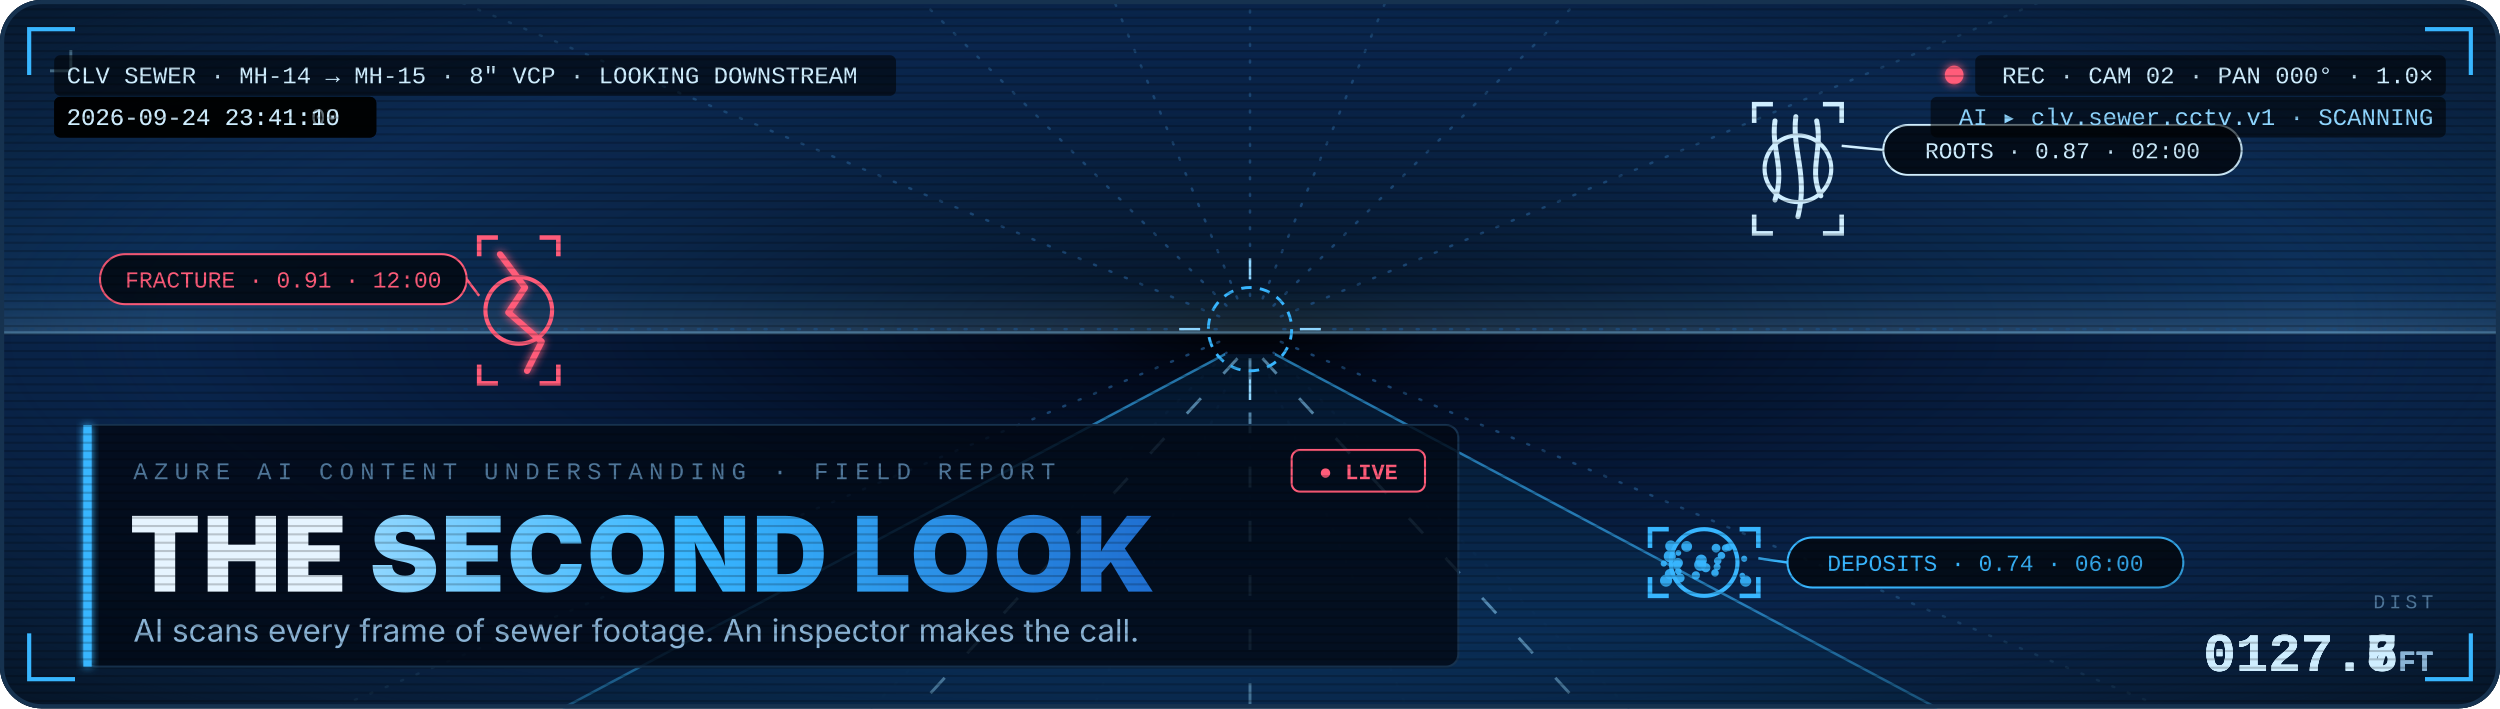
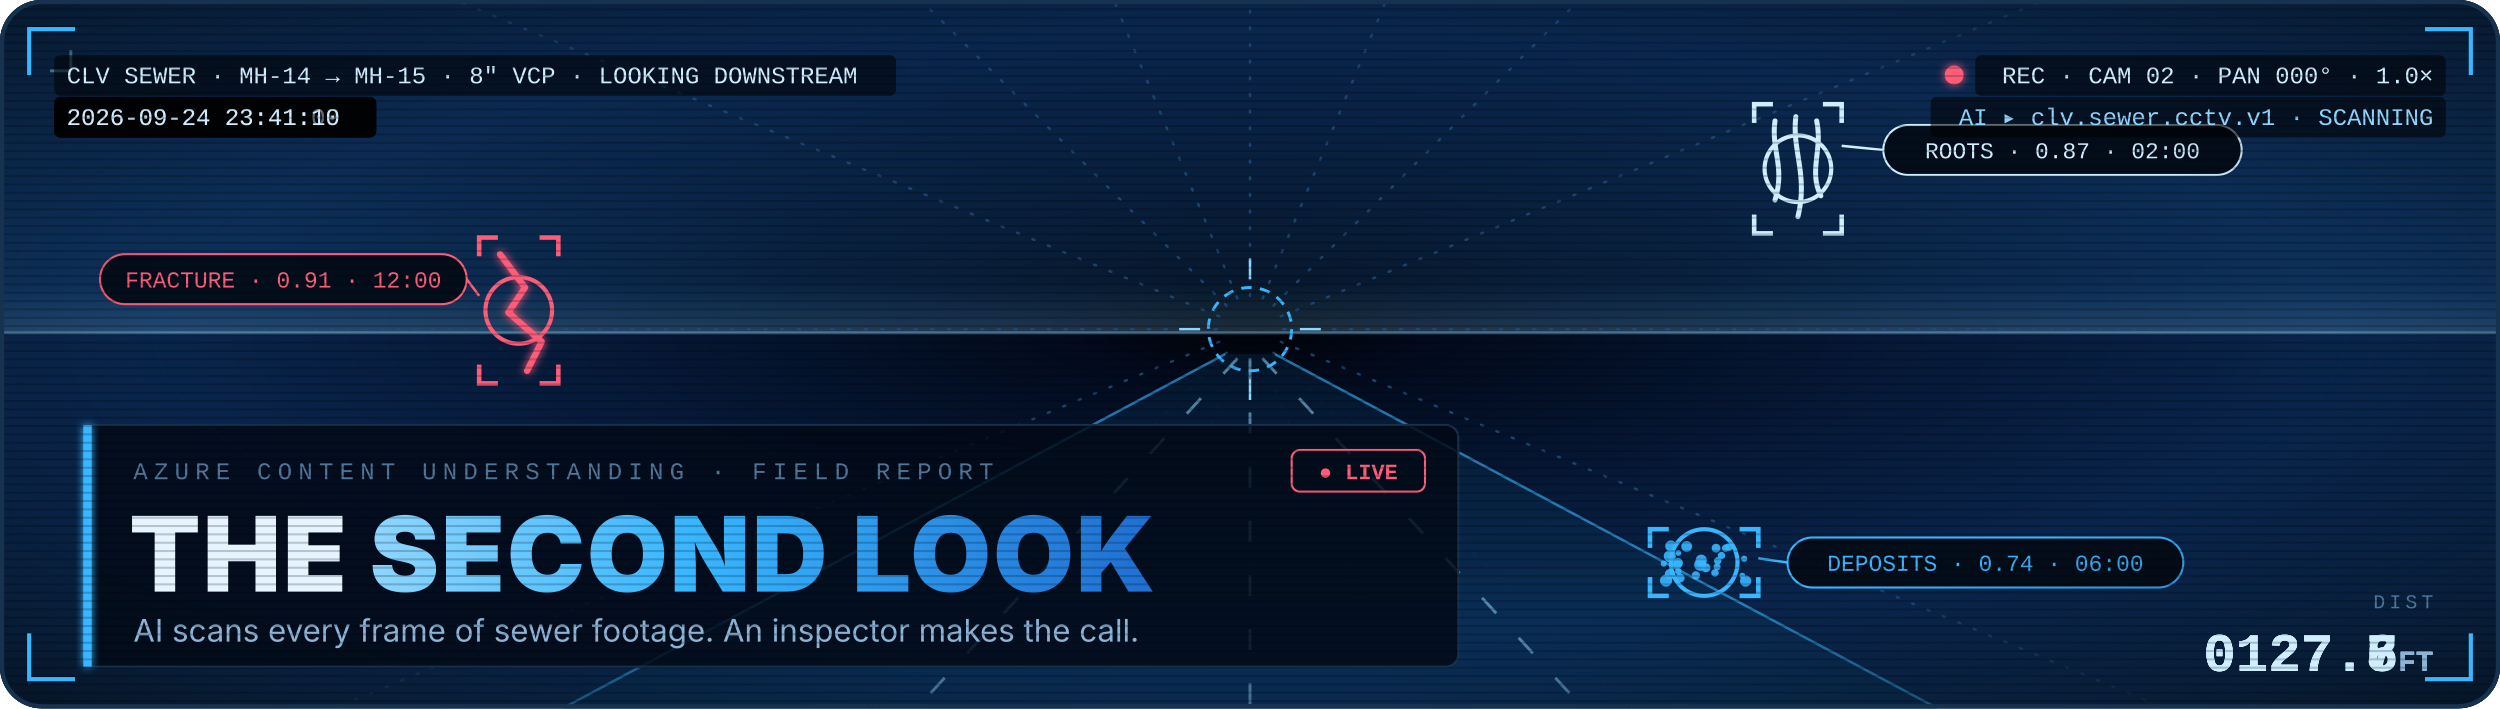
<svg xmlns="http://www.w3.org/2000/svg" width="1200" height="340" viewBox="0 0 1200 340" font-family="'Segoe UI Variable Display','Segoe UI',Inter,system-ui,sans-serif">
  <defs>
    <radialGradient id="bg" cx="68%" cy="32%" r="105%">
      <stop offset="0%" stop-color="#0b1f3a" />
      <stop offset="45%" stop-color="#06122a" />
      <stop offset="100%" stop-color="#02060d" />
    </radialGradient>
    <linearGradient id="gBlue" x1="0" y1="0" x2="1" y2="0">
      <stop offset="0%" stop-color="#cfeeff" />
      <stop offset="55%" stop-color="#38b6ff" />
      <stop offset="100%" stop-color="#1f6fd1" />
    </linearGradient>
    <linearGradient id="gViolet" x1="0" y1="0" x2="1" y2="0">
      <stop offset="0%" stop-color="#e9e0ff" />
      <stop offset="55%" stop-color="#a78bfa" />
      <stop offset="100%" stop-color="#7c5cf0" />
    </linearGradient>
    <linearGradient id="gBand" x1="0" y1="0" x2="0" y2="1">
      <stop offset="0%" stop-color="#38b6ff" stop-opacity="0" />
      <stop offset="85%" stop-color="#38b6ff" stop-opacity=".09" />
      <stop offset="100%" stop-color="#8fd6ff" stop-opacity=".22" />
    </linearGradient>
    <linearGradient id="gLaser" x1="0" y1="0" x2="0" y2="1">
      <stop offset="0%" stop-color="#38b6ff" stop-opacity="0" />
      <stop offset="100%" stop-color="#8fd6ff" stop-opacity=".35" />
    </linearGradient>
    <radialGradient id="tube" cx="50%" cy="50%" r="50%">
      <stop offset="0%" stop-color="#01030a" />
      <stop offset="40%" stop-color="#041026" />
      <stop offset="100%" stop-color="#0d2a50" />
    </radialGradient>
    <linearGradient id="water" x1="0" y1="0" x2="0" y2="1">
      <stop offset="0%" stop-color="#04162c" />
      <stop offset="100%" stop-color="#0b3563" />
    </linearGradient>
    <pattern id="grid" width="40" height="40" patternUnits="userSpaceOnUse">
      <path d="M40 0H0V40" fill="none" stroke="#0f2744" stroke-width="1" />
    </pattern>
    <pattern id="scan" width="4" height="4" patternUnits="userSpaceOnUse">
      <rect width="4" height="1" fill="#000" />
    </pattern>
    <filter id="glow" x="-80%" y="-80%" width="260%" height="260%">
      <feGaussianBlur stdDeviation="5" result="b" />
      <feMerge>
        <feMergeNode in="b" />
        <feMergeNode in="SourceGraphic" />
      </feMerge>
    </filter>
    <filter id="glowS" x="-80%" y="-80%" width="260%" height="260%">
      <feGaussianBlur stdDeviation="2" result="b" />
      <feMerge>
        <feMergeNode in="b" />
        <feMergeNode in="SourceGraphic" />
      </feMerge>
    </filter>
    <filter id="shadow" x="-20%" y="-20%" width="140%" height="150%">
      <feDropShadow dx="0" dy="6" stdDeviation="8" flood-color="#000" flood-opacity=".5" />
    </filter>
    <marker id="aB" markerUnits="userSpaceOnUse" markerWidth="11" markerHeight="11" viewBox="0 0 12 12" refX="10" refY="6" orient="auto">
      <path d="M0 1 L10 6 L0 11z" fill="#38b6ff" />
    </marker>
    <marker id="aV" markerUnits="userSpaceOnUse" markerWidth="11" markerHeight="11" viewBox="0 0 12 12" refX="10" refY="6" orient="auto">
      <path d="M0 1 L10 6 L0 11z" fill="#a78bfa" />
    </marker>
    <marker id="aR" markerUnits="userSpaceOnUse" markerWidth="11" markerHeight="11" viewBox="0 0 12 12" refX="10" refY="6" orient="auto">
      <path d="M0 1 L10 6 L0 11z" fill="#ff5c7a" />
    </marker>
    <marker id="aD" markerUnits="userSpaceOnUse" markerWidth="10" markerHeight="10" viewBox="0 0 12 12" refX="10" refY="6" orient="auto">
      <path d="M0 1 L10 6 L0 11z" fill="#4f7699" />
    </marker>
    <path id="ms" d="M0 0h11.4v11.4H0zm12.6 0H24v11.4H12.6zM0 12.6h11.4V24H0zm12.6 0H24V24H12.6z" />
    <clipPath id="frame">
      <rect width="1200" height="340" rx="20" />
    </clipPath>
    <radialGradient id="tbg" cx="0.500" cy="0.465" r=".72">
      <stop offset="0%" stop-color="#000207" />
      <stop offset="10%" stop-color="#020a1c" />
      <stop offset="38%" stop-color="#061a3a" />
      <stop offset="72%" stop-color="#0b2a55" />
      <stop offset="100%" stop-color="#103c70" />
    </radialGradient>
    <radialGradient id="vig" cx=".5" cy=".47" r=".78">
      <stop offset="55%" stop-color="#000" stop-opacity="0" />
      <stop offset="100%" stop-color="#000" stop-opacity=".78" />
    </radialGradient>
  </defs>
  <style>
    .mono{font-family:'Cascadia Code','Cascadia Mono',Consolas,'Courier New',monospace}
    .muted{fill:#8bb4d6}.dim{fill:#4f7699}
    .band{animation:band 7s linear infinite}
    @keyframes band{0%{transform:translateY(-160px)}100%{transform:translateY(360px)}}
    .corner{animation:corner 2.4s ease-in-out infinite}
    @keyframes corner{0%,100%{opacity:.35}50%{opacity:1}}
    .blink{animation:blink 1.1s steps(1) infinite}
    @keyframes blink{0%{opacity:1}50%{opacity:.12}}
    .spin{animation:spin 4s linear infinite;transform-origin:0 0}
    .spin2{animation:spin 2.4s linear infinite;transform-origin:0 0}
    .spinr{animation:spin 9s linear infinite reverse;transform-origin:0 0}
    .spinslow{animation:spin 60s linear infinite;transform-origin:0 0}
    @keyframes spin{to{transform:rotate(360deg)}}
    .flow{stroke-dasharray:6 6;animation:flow .8s linear infinite}
    @keyframes flow{to{stroke-dashoffset:-12}}
    .under{stroke-dasharray:1;animation:under 12s linear infinite}
    @keyframes under{0%{stroke-dashoffset:1;opacity:0}4%{opacity:1}18%{stroke-dashoffset:0}94%{opacity:1;stroke-dashoffset:0}100%{opacity:0;stroke-dashoffset:0}}
    .ping{animation:ping 4s ease-out infinite;transform-box:fill-box;transform-origin:center}
    @keyframes ping{0%{transform:scale(.2);opacity:1}35%{transform:scale(2.2);opacity:0}100%{transform:scale(2.2);opacity:0}}
    .lock{animation:lock 4s ease-out infinite;transform-box:fill-box;transform-origin:center}
    @keyframes lock{0%{transform:scale(1.9);opacity:0}9%{transform:scale(1);opacity:1}70%{transform:scale(1);opacity:1}88%,100%{transform:scale(1);opacity:.28}}
    .lbl{animation:lbl 4s linear infinite}
    @keyframes lbl{0%{opacity:.3}7%{opacity:1}70%{opacity:1}88%,100%{opacity:.3}}
    .zr{animation:zoom 5s cubic-bezier(.5,0,.9,.6) infinite;transform-origin:0 0}
    @keyframes zoom{0%{transform:scale(.02);opacity:0}12%{opacity:.95}80%{opacity:.7}100%{transform:scale(1);opacity:0}}
    .flw{stroke-dasharray:10 16;animation:flw .9s linear infinite}
    @keyframes flw{to{stroke-dashoffset:-26}}
    .lk{animation:lk 6s ease-out infinite;transform-box:fill-box;transform-origin:center}
    @keyframes lk{0%{transform:scale(2.2);opacity:0}6%{transform:scale(1);opacity:1}55%{transform:scale(1);opacity:1}70%,100%{transform:scale(1);opacity:.25}}
    .lb{animation:lb 6s linear infinite}
    @keyframes lb{0%{opacity:.25}6%{opacity:1}55%{opacity:1}70%,100%{opacity:.25}}
    .pg{animation:pg 6s ease-out infinite;transform-box:fill-box;transform-origin:center}
    @keyframes pg{0%{transform:scale(.3);opacity:1}18%{transform:scale(2.6);opacity:0}100%{transform:scale(2.6);opacity:0}}
    .accent{animation:accent 2.4s ease-in-out infinite}
    @keyframes accent{0%,100%{opacity:.55}50%{opacity:1}}
    .clk0{animation:clk0 4s linear infinite}
    @keyframes clk0{0.00%{opacity:1}24.99%{opacity:1}25.00%{opacity:0}100.00%{opacity:0}}
    .clk1{animation:clk1 4s linear infinite}
    @keyframes clk1{0.00%{opacity:0}24.99%{opacity:0}25.00%{opacity:1}49.99%{opacity:1}50.00%{opacity:0}100.00%{opacity:0}}
    .clk2{animation:clk2 4s linear infinite}
    @keyframes clk2{0.00%{opacity:0}49.99%{opacity:0}50.00%{opacity:1}74.99%{opacity:1}75.00%{opacity:0}100.00%{opacity:0}}
    .clk3{animation:clk3 4s linear infinite}
    @keyframes clk3{0.00%{opacity:0}74.99%{opacity:0}75.00%{opacity:1}99.99%{opacity:1}100.00%{opacity:0}}
    .ft0{animation:ft0 4s linear infinite}
    @keyframes ft0{0.00%{opacity:1}24.99%{opacity:1}25.00%{opacity:0}100.00%{opacity:0}}
    .ft1{animation:ft1 4s linear infinite}
    @keyframes ft1{0.00%{opacity:0}24.99%{opacity:0}25.00%{opacity:1}49.99%{opacity:1}50.00%{opacity:0}100.00%{opacity:0}}
    .ft2{animation:ft2 4s linear infinite}
    @keyframes ft2{0.00%{opacity:0}49.99%{opacity:0}50.00%{opacity:1}74.99%{opacity:1}75.00%{opacity:0}100.00%{opacity:0}}
    .ft3{animation:ft3 4s linear infinite}
    @keyframes ft3{0.00%{opacity:0}74.99%{opacity:0}75.00%{opacity:1}99.99%{opacity:1}100.00%{opacity:0}}
    [class]{animation-fill-mode:both}
  </style>
  <g clip-path="url(#frame)" fill="#e6f4ff">
    <rect width="1200" height="340" fill="url(#bg)" />
    <rect width="1200" height="340" fill="url(#tbg)" />
    <g class="band">
      <rect width="1200" height="160" fill="url(#gBand)" />
      <rect y="159" width="1200" height="1.5" fill="#8fd6ff" opacity=".35" />
    </g>
    <g stroke="#1d4b7a" stroke-width="1.2" stroke-dasharray="1 7" stroke-linecap="round" opacity=".85">
      <line x1="616" y1="158" x2="1500" y2="158" />
      <line x1="614.8" y1="164.1" x2="1431.5" y2="502.4" />
      <line x1="611.3" y1="169.3" x2="1236.4" y2="794.4" />
      <line x1="606.1" y1="172.8" x2="944.4" y2="989.5" />
      <line x1="600" y1="174" x2="600" y2="1058" />
      <line x1="593.9" y1="172.8" x2="255.6" y2="989.5" />
      <line x1="588.7" y1="169.3" x2="-36.4" y2="794.4" />
      <line x1="585.2" y1="164.1" x2="-231.5" y2="502.4" />
      <line x1="584" y1="158" x2="-300" y2="158" />
      <line x1="585.2" y1="151.9" x2="-231.5" y2="-186.4" />
      <line x1="588.7" y1="146.7" x2="-36.4" y2="-478.4" />
      <line x1="593.9" y1="143.2" x2="255.6" y2="-673.5" />
      <line x1="600" y1="142" x2="600" y2="-742" />
      <line x1="606.1" y1="143.2" x2="944.4" y2="-673.5" />
      <line x1="611.3" y1="146.7" x2="1236.4" y2="-478.4" />
      <line x1="614.8" y1="151.9" x2="1431.5" y2="-186.4" />
    </g>
    <g transform="translate(600 158)" fill="none">
      <circle class="zr" style="animation-delay:-0.0s" r="760" stroke="#8fd6ff" stroke-width="1.6" stroke-dasharray="1.4 6.5" stroke-linecap="round" vector-effect="non-scaling-stroke" />
      <circle class="zr" style="animation-delay:-0.5s" r="760" stroke="#8fd6ff" stroke-width="1.6" stroke-dasharray="1.4 6.5" stroke-linecap="round" vector-effect="non-scaling-stroke" />
      <circle class="zr" style="animation-delay:-1.0s" r="760" stroke="#8fd6ff" stroke-width="1.6" stroke-dasharray="1.4 6.5" stroke-linecap="round" vector-effect="non-scaling-stroke" />
      <circle class="zr" style="animation-delay:-1.5s" r="760" stroke="#8fd6ff" stroke-width="1.6" stroke-dasharray="1.4 6.5" stroke-linecap="round" vector-effect="non-scaling-stroke" />
      <circle class="zr" style="animation-delay:-2.0s" r="760" stroke="#8fd6ff" stroke-width="1.6" stroke-dasharray="1.4 6.5" stroke-linecap="round" vector-effect="non-scaling-stroke" />
      <circle class="zr" style="animation-delay:-2.5s" r="760" stroke="#8fd6ff" stroke-width="1.6" stroke-dasharray="1.4 6.5" stroke-linecap="round" vector-effect="non-scaling-stroke" />
      <circle class="zr" style="animation-delay:-3.0s" r="760" stroke="#8fd6ff" stroke-width="1.6" stroke-dasharray="1.4 6.5" stroke-linecap="round" vector-effect="non-scaling-stroke" />
      <circle class="zr" style="animation-delay:-3.5s" r="760" stroke="#8fd6ff" stroke-width="1.6" stroke-dasharray="1.4 6.5" stroke-linecap="round" vector-effect="non-scaling-stroke" />
      <circle class="zr" style="animation-delay:-4.0s" r="760" stroke="#8fd6ff" stroke-width="1.6" stroke-dasharray="1.4 6.5" stroke-linecap="round" vector-effect="non-scaling-stroke" />
      <circle class="zr" style="animation-delay:-4.5s" r="760" stroke="#8fd6ff" stroke-width="1.6" stroke-dasharray="1.4 6.5" stroke-linecap="round" vector-effect="non-scaling-stroke" />
      <circle class="zr" style="animation-delay:-0.25s" r="760" stroke="#3a78b8" stroke-opacity=".55" stroke-width="2.6" vector-effect="non-scaling-stroke" />
      <circle class="zr" style="animation-delay:-1.25s" r="760" stroke="#3a78b8" stroke-opacity=".55" stroke-width="2.6" vector-effect="non-scaling-stroke" />
      <circle class="zr" style="animation-delay:-2.25s" r="760" stroke="#3a78b8" stroke-opacity=".55" stroke-width="2.6" vector-effect="non-scaling-stroke" />
      <circle class="zr" style="animation-delay:-3.25s" r="760" stroke="#3a78b8" stroke-opacity=".55" stroke-width="2.6" vector-effect="non-scaling-stroke" />
      <circle class="zr" style="animation-delay:-4.25s" r="760" stroke="#3a78b8" stroke-opacity=".55" stroke-width="2.6" vector-effect="non-scaling-stroke" />
    </g>
    <path d="M588 170 L612 170 L930 340 L270 340 Z" fill="url(#water)" fill-opacity=".92" />
    <g stroke="#8fd6ff" stroke-width="1.4" fill="none" opacity=".55">
      <path class="flw" d="M594 172 L440 340" />
      <path class="flw" d="M600 172 L600 340" />
      <path class="flw" d="M606 172 L760 340" />
    </g>
    <path d="M588 170 L270 340 M612 170 L930 340" stroke="#38b6ff" stroke-width="1.2" fill="none" opacity=".6" />
    <path d="M240 122 L252 138 L244 150 L260 164 L253 178" stroke="#ff5c7a" stroke-width="3" fill="none" stroke-linecap="round" stroke-linejoin="round" filter="url(#glowS)" />
    <g stroke="#cfeeff" stroke-width="2.4" fill="none" stroke-linecap="round">
      <path d="M852 58 C850 72 857 80 852 96" />
      <path d="M862 56 C860 72 868 84 863 104" />
      <path d="M872 58 C875 72 868 82 874 94" />
    </g>
    <g fill="#38b6ff" fill-opacity=".9">
      <circle cx="816.1" cy="271.1" r="2.9" />
      <circle cx="816.6" cy="270.1" r="2.3" />
      <circle cx="805.4" cy="270.2" r="2.4" />
      <circle cx="829.7" cy="262.7" r="1.9" />
      <circle cx="801.6" cy="275.6" r="2.5" />
      <circle cx="799.7" cy="278.7" r="2.9" />
      <circle cx="824.2" cy="272.1" r="1.7" />
      <circle cx="798.6" cy="270.5" r="1.5" />
      <circle cx="805.6" cy="265.4" r="1.4" />
      <circle cx="816.6" cy="268.9" r="2.7" />
      <circle cx="818.8" cy="272.5" r="2.2" />
      <circle cx="824.5" cy="269.2" r="1.8" />
      <circle cx="837.9" cy="278.9" r="2.7" />
      <circle cx="826.3" cy="266.7" r="1.8" />
      <circle cx="809.6" cy="262.3" r="2.6" />
      <circle cx="814" cy="276.2" r="2.0" />
      <circle cx="836.3" cy="276.3" r="1.4" />
      <circle cx="806.4" cy="277.4" r="2.2" />
      <circle cx="837.2" cy="268.2" r="1.5" />
      <circle cx="823.2" cy="275" r="1.8" />
      <circle cx="801.5" cy="267" r="2.9" />
      <circle cx="828.3" cy="263.1" r="1.8" />
      <circle cx="802" cy="262.1" r="2.7" />
      <circle cx="805.1" cy="271.1" r="2.1" />
      <circle cx="805.6" cy="274.2" r="1.6" />
      <circle cx="823.7" cy="263.1" r="2.1" />
    </g>
    <g>
      <animateTransform attributeName="transform" type="translate" dur="6s" repeatCount="indefinite" calcMode="spline" keyTimes="0;.06;.30;.40;.63;.73;.95;1" keySplines=".4 0 .2 1;0 0 1 1;.4 0 .2 1;0 0 1 1;.4 0 .2 1;0 0 1 1;.4 0 .2 1" values="600 158;249 149;249 149;863 80;863 80;818 270;818 270;600 158" />
      <g opacity=".75">
        <path d="M-34 -24 V-34 H-24 M24 -34 H34 V-24 M34 24 V34 H24 M-24 34 H-34 V24" fill="none" stroke="#8fd6ff" stroke-width="1.4" />
      </g>
      <path d="M-6 0 H6 M0 -6 V6" stroke="#8fd6ff" stroke-width="1.2" />
    </g>
    <circle class="pg" style="animation-delay:0.4s" cx="249.0" cy="149.0" r="16" fill="none" stroke="#ff5c7a" stroke-width="2" />
    <g class="lk" style="animation-delay:0.4s">
      <path d="M230 123 V114 H239 M259 114 H268 V123 M268 175 V184 H259 M239 184 H230 V175" fill="none" stroke="#ff5c7a" stroke-width="2.2" />
    </g>
    <g class="lb" style="animation-delay:0.4s">
      <line x1="224" y1="134" x2="230" y2="142" stroke="#ff5c7a" stroke-width="1.2" />
      <rect x="48" y="122" width="176" height="24" rx="12" fill="#030a14" fill-opacity=".9" stroke="#ff5c7a" />
      <text x="136.0" y="138" text-anchor="middle" font-size="11" class="mono" fill="#ff5c7a">FRACTURE · 0.91 · 12:00</text>
    </g>
    <circle class="pg" style="animation-delay:2.4s" cx="863.0" cy="81.0" r="16" fill="none" stroke="#cfeeff" stroke-width="2" />
    <g class="lk" style="animation-delay:2.4s">
      <path d="M842 59 V50 H851 M875 50 H884 V59 M884 103 V112 H875 M851 112 H842 V103" fill="none" stroke="#cfeeff" stroke-width="2.2" />
    </g>
    <g class="lb" style="animation-delay:2.4s">
      <line x1="884" y1="70" x2="904" y2="72" stroke="#cfeeff" stroke-width="1.2" />
      <rect x="904" y="60" width="172" height="24" rx="12" fill="#030a14" fill-opacity=".9" stroke="#cfeeff" />
      <text x="990.0" y="76" text-anchor="middle" font-size="11" class="mono" fill="#cfeeff">ROOTS · 0.87 · 02:00</text>
    </g>
    <circle class="pg" style="animation-delay:4.4s" cx="818.0" cy="270.0" r="16" fill="none" stroke="#38b6ff" stroke-width="2" />
    <g class="lk" style="animation-delay:4.4s">
      <path d="M792 263 V254 H801 M835 254 H844 V263 M844 277 V286 H835 M801 286 H792 V277" fill="none" stroke="#38b6ff" stroke-width="2.2" />
    </g>
    <g class="lb" style="animation-delay:4.4s">
      <line x1="844" y1="268" x2="858" y2="270" stroke="#38b6ff" stroke-width="1.2" />
      <rect x="858" y="258" width="190" height="24" rx="12" fill="#030a14" fill-opacity=".9" stroke="#38b6ff" />
      <text x="953.0" y="274" text-anchor="middle" font-size="11" class="mono" fill="#38b6ff">DEPOSITS · 0.74 · 06:00</text>
    </g>
    <g transform="translate(600 158)">
      <g class="spinr">
        <circle r="20" fill="none" stroke="#38b6ff" stroke-width="1.4" stroke-dasharray="5 4" />
      </g>
      <path d="M-34 0 H-24 M24 0 H34 M0 -34 V-24 M0 24 V34" stroke="#8fd6ff" stroke-width="1.2" />
    </g>
    <rect width="1200" height="340" fill="url(#vig)" />
    <g>
      <rect x="26" y="26.5" width="404.1" height="19.5" rx="3" fill="#000" fill-opacity=".55" />
      <text x="32" y="40" text-anchor="start" font-size="11.5" class="mono" fill="#cfeeff">CLV SEWER · MH-14 → MH-15 · 8″ VCP · LOOKING DOWNSTREAM</text>
    </g>
    <g class="clk0">
      <rect x="26" y="46.5" width="154.6" height="19.5" rx="3" fill="#000" fill-opacity=".55" />
      <text x="32" y="60" text-anchor="start" font-size="11.5" class="mono" fill="#cfeeff">2026-09-24  23:41:07</text>
    </g>
    <g class="clk1">
      <rect x="26" y="46.5" width="154.6" height="19.5" rx="3" fill="#000" fill-opacity=".55" />
      <text x="32" y="60" text-anchor="start" font-size="11.5" class="mono" fill="#cfeeff">2026-09-24  23:41:08</text>
    </g>
    <g class="clk2">
      <rect x="26" y="46.5" width="154.6" height="19.5" rx="3" fill="#000" fill-opacity=".55" />
      <text x="32" y="60" text-anchor="start" font-size="11.5" class="mono" fill="#cfeeff">2026-09-24  23:41:09</text>
    </g>
    <g class="clk3">
      <rect x="26" y="46.5" width="154.6" height="19.5" rx="3" fill="#000" fill-opacity=".55" />
      <text x="32" y="60" text-anchor="start" font-size="11.5" class="mono" fill="#cfeeff">2026-09-24  23:41:10</text>
    </g>
    <g>
      <rect x="948.1" y="26.5" width="225.9" height="19.5" rx="3" fill="#000" fill-opacity=".55" />
      <text x="1168" y="40" text-anchor="end" font-size="11.5" class="mono" fill="#cfeeff">REC · CAM 02 · PAN 000° · 1.0×</text>
    </g>
    <g class="blink">
      <circle cx="938" cy="36" r="4.5" fill="#ff5c7a" filter="url(#glowS)" />
    </g>
    <g>
      <rect x="926.7" y="46.5" width="247.3" height="19.5" rx="3" fill="#000" fill-opacity=".55" />
      <text x="1168" y="60" text-anchor="end" font-size="11.5" class="mono" fill="#8fd6ff">AI ▸ clv.sewer.cctv.v1 · SCANNING</text>
    </g>
    <text x="1168" y="292" text-anchor="end" font-size="9.5" letter-spacing="2" class="mono dim">DIST</text>
    <text class="ft0 mono" x="1168" y="322" text-anchor="end" font-size="26" font-weight="700" fill="#cfeeff">0127.5<tspan font-size="14" fill="#8bb4d6"> FT</tspan>
    </text>
    <text class="ft1 mono" x="1168" y="322" text-anchor="end" font-size="26" font-weight="700" fill="#cfeeff">0127.6<tspan font-size="14" fill="#8bb4d6"> FT</tspan>
    </text>
    <text class="ft2 mono" x="1168" y="322" text-anchor="end" font-size="26" font-weight="700" fill="#cfeeff">0127.7<tspan font-size="14" fill="#8bb4d6"> FT</tspan>
    </text>
    <text class="ft3 mono" x="1168" y="322" text-anchor="end" font-size="26" font-weight="700" fill="#cfeeff">0127.8<tspan font-size="14" fill="#8bb4d6"> FT</tspan>
    </text>
    <rect x="40" y="204" width="660" height="116" rx="6" fill="#020915" fill-opacity=".82" stroke="#16324f" />
    <rect class="accent" x="40" y="204" width="4" height="116" fill="#38b6ff" filter="url(#glowS)" />
-     <text x="64" y="230" font-size="11.5" letter-spacing="3" class="mono dim">AZURE AI CONTENT UNDERSTANDING · FIELD REPORT</text>
+     <text x="64" y="230" font-size="11.5" letter-spacing="3" class="mono dim">AZURE CONTENT UNDERSTANDING · FIELD REPORT</text>
    <g class="blink">
      <rect x="620" y="216" width="64" height="20" rx="4" fill="none" stroke="#ff5c7a" />
      <text x="652" y="230" text-anchor="middle" font-size="10.5" font-weight="700" class="mono" fill="#ff5c7a">● LIVE</text>
    </g>
    <text x="62" y="284" font-size="50" font-weight="900" letter-spacing="1">THE <tspan fill="url(#gBlue)">SECOND LOOK</tspan>
    </text>
    <text x="64" y="308" font-size="15" class="muted">AI scans every frame of sewer footage. An inspector makes the call.</text>
    <rect width="1200" height="340" fill="url(#scan)" opacity=".2" />
    <g class="corner">
      <path d="M14 36 V14 H36 M1164 14 H1186 V36 M1186 304 V326 H1164 M36 326 H14 V304" fill="none" stroke="#38b6ff" stroke-width="2" />
    </g>
  </g>
  <rect x="1" y="1" width="1198" height="338" rx="19" fill="none" stroke="#16324f" stroke-width="2" />
</svg>
